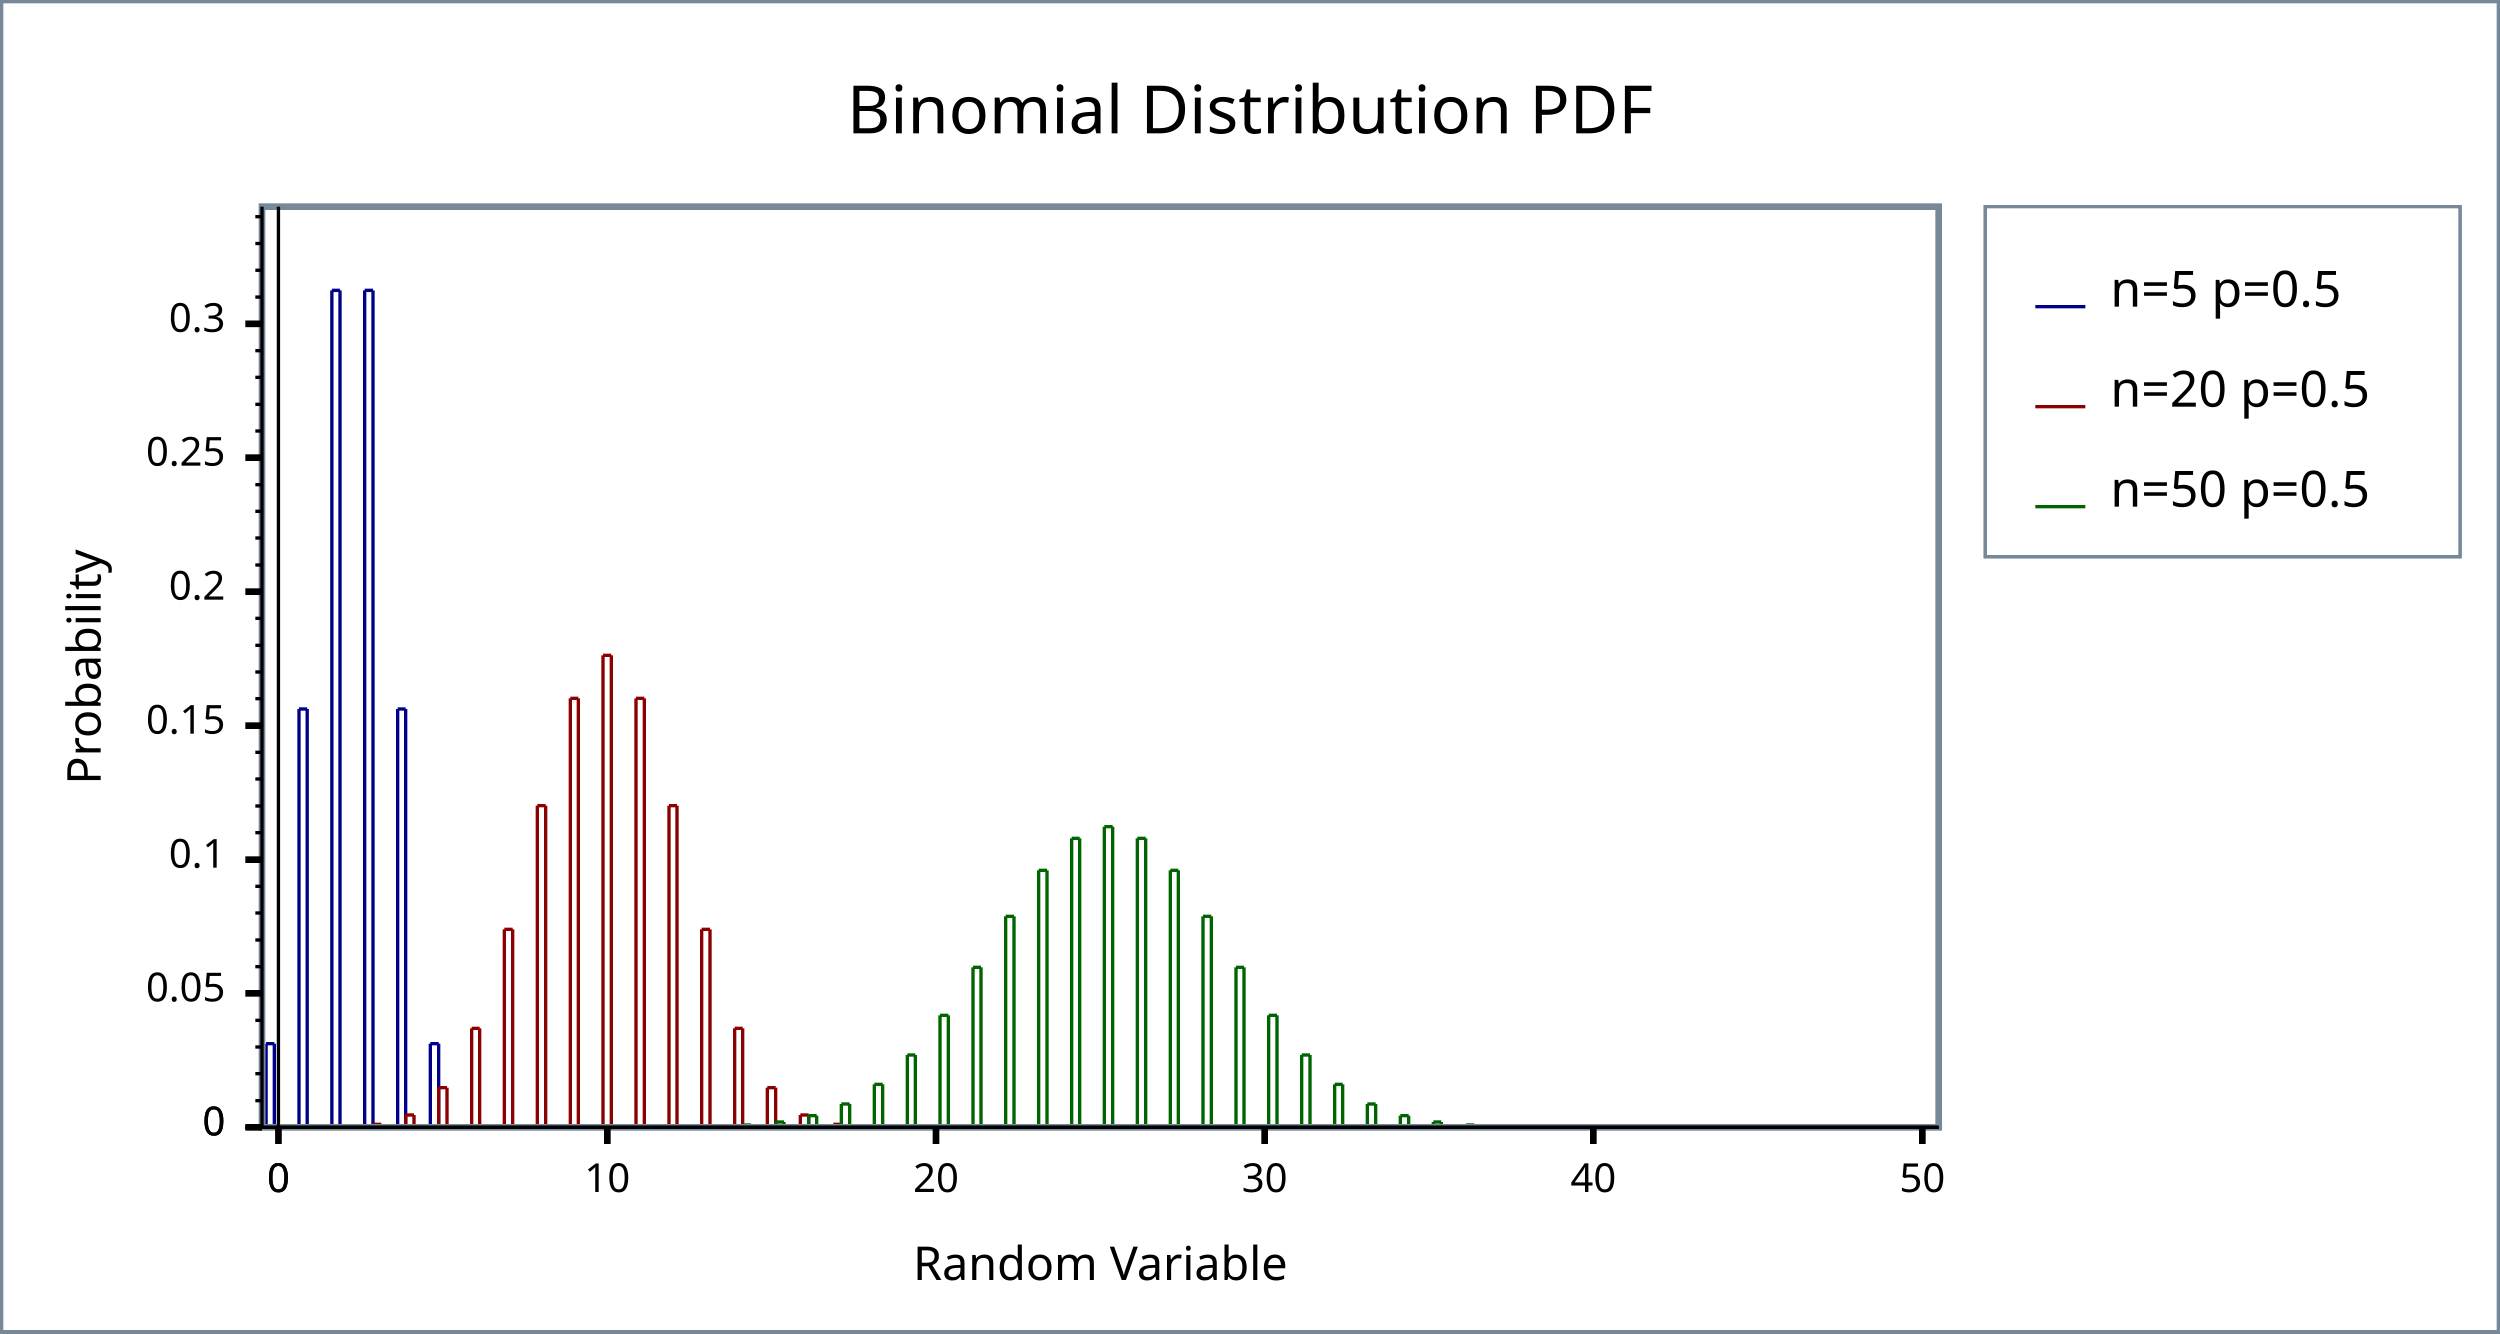
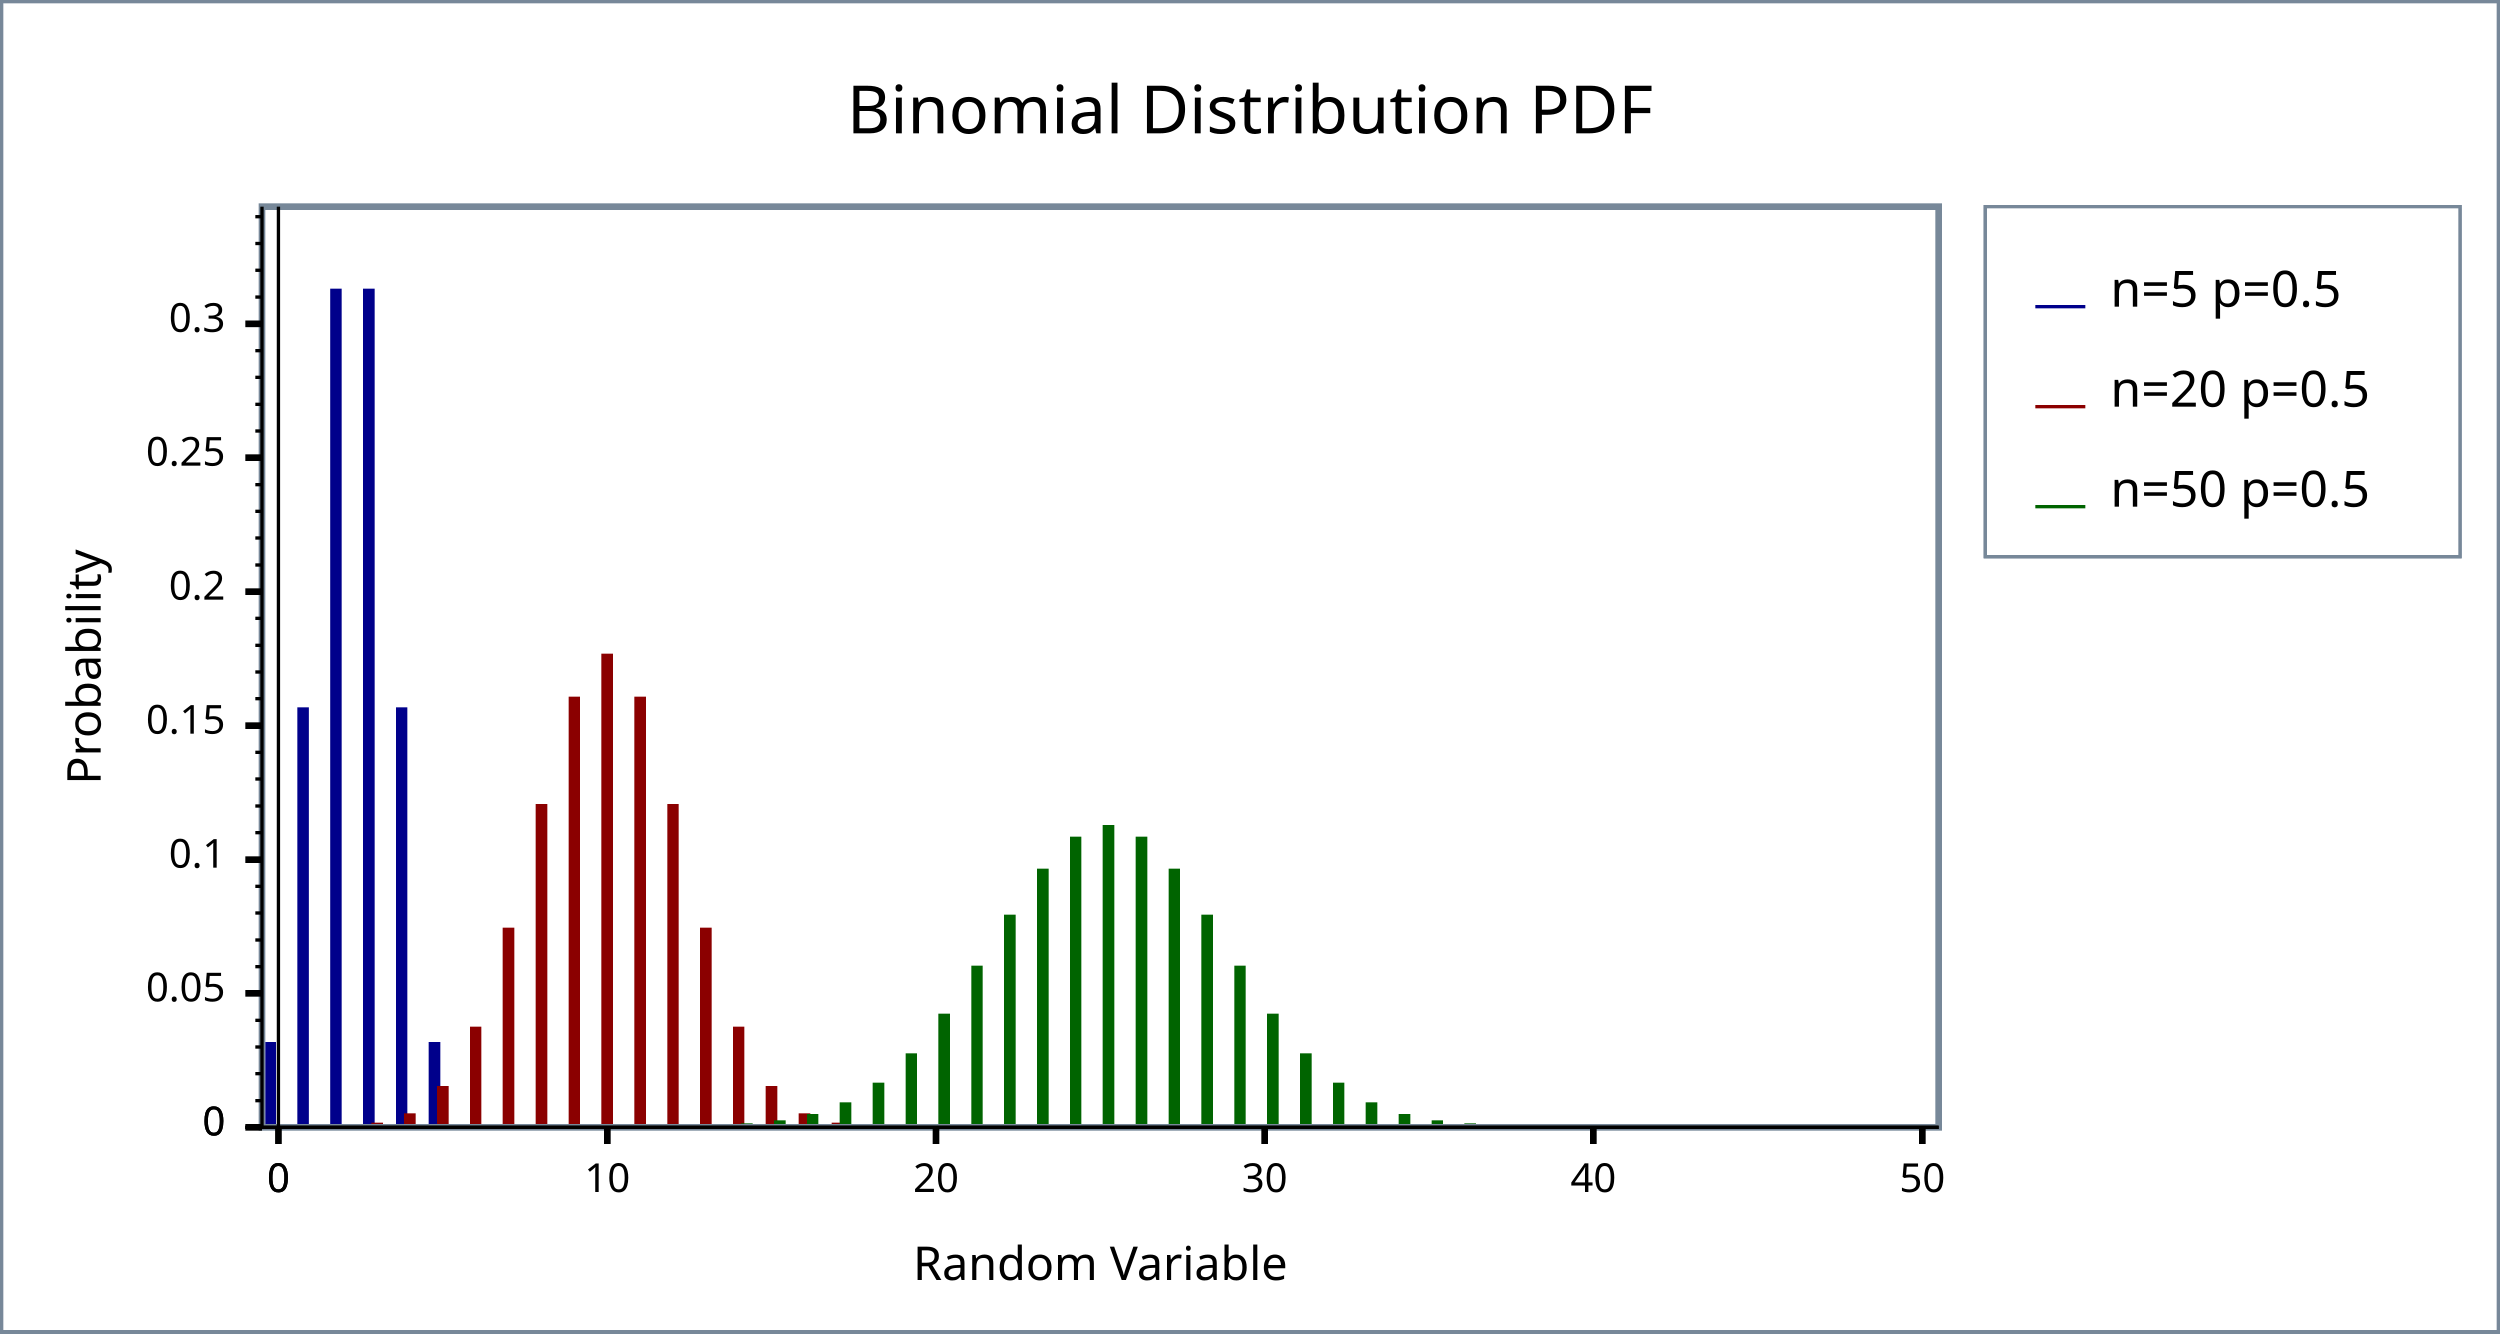
<svg xmlns="http://www.w3.org/2000/svg" width="750" height="400" version="1.1">
  <clipPath id="plot_window">
    <rect x="79.6" y="63" width="501" height="274.2" />
  </clipPath>
  <g id="imageBackground" stroke="rgb(119,136,153)" fill="rgb(255,255,255)" stroke-width="2">
    <rect x="0" y="0" width="750" height="400" />
  </g>
  <g id="plotBackground" stroke="rgb(119,136,153)" fill="rgb(255,255,255)" stroke-width="2">
    <rect x="78.6" y="62" width="503" height="276.2" />
  </g>
  <g id="yMinorGrid" stroke="rgb(200,220,255)" stroke-width="0.5" />
  <g id="yMajorGrid" stroke="rgb(200,220,255)" stroke-width="1" />
  <g id="xMinorGrid" stroke="rgb(200,220,255)" stroke-width="0.5" />
  <g id="xMajorGrid" stroke="rgb(200,220,255)" stroke-width="1" />
  <g id="yAxis" stroke="rgb(0,0,0)" stroke-width="1">
    <line x1="83.53" y1="62" x2="83.53" y2="343.2" />
    <line x1="78.6" y1="62" x2="78.6" y2="338.2" />
  </g>
  <g id="xAxis" stroke="rgb(0,0,0)" stroke-width="1">
    <line x1="73.6" y1="338.2" x2="581.6" y2="338.2" />
    <line x1="73.6" y1="338.2" x2="581.6" y2="338.2" />
  </g>
  <g id="yMinorTicks" stroke="rgb(0,0,0)" stroke-width="1">
    <path d="M76.6,330.2 L78.6,330.2 M76.6,322.1 L78.6,322.1 M76.6,314.1 L78.6,314.1 M76.6,306.1 L78.6,306.1 M76.6,290 L78.6,290 M76.6,282 L78.6,282 M76.6,273.9 L78.6,273.9 M76.6,265.9 L78.6,265.9 M76.6,249.8 L78.6,249.8 M76.6,241.8 L78.6,241.8 M76.6,233.7 L78.6,233.7 M76.6,225.7 L78.6,225.7 M76.6,209.6 L78.6,209.6 M76.6,201.6 L78.6,201.6 M76.6,193.6 L78.6,193.6 M76.6,185.5 L78.6,185.5 M76.6,169.5 L78.6,169.5 M76.6,161.4 L78.6,161.4 M76.6,153.4 L78.6,153.4 M76.6,145.4 L78.6,145.4 M76.6,129.3 L78.6,129.3 M76.6,121.3 L78.6,121.3 M76.6,113.2 L78.6,113.2 M76.6,105.2 L78.6,105.2 M76.6,89.12 L78.6,89.12 M76.6,81.08 L78.6,81.08 M76.6,73.05 L78.6,73.05 M76.6,65.01 L78.6,65.01 M76.6,338.2 L78.6,338.2 " />
  </g>
  <g id="xMinorTicks" stroke="rgb(0,0,0)" stroke-width="1" />
  <g id="yMajorTicks" stroke="rgb(0,0,0)" stroke-width="2">
    <path d="M73.6,338.2 L78.6,338.2 M73.6,298 L78.6,298 M73.6,257.9 L78.6,257.9 M73.6,217.7 L78.6,217.7 M73.6,177.5 L78.6,177.5 M73.6,137.3 L78.6,137.3 M73.6,97.15 L78.6,97.15 M73.6,338.2 L78.6,338.2 " />
  </g>
  <g id="xMajorTicks" stroke="rgb(0,0,0)" stroke-width="2">
    <path d="M83.53,338.2 L83.53,343.2 M182.2,338.2 L182.2,343.2 M280.8,338.2 L280.8,343.2 M379.4,338.2 L379.4,343.2 M478,338.2 L478,343.2 M576.7,338.2 L576.7,343.2 M83.53,338.2 L83.53,343.2 " />
  </g>
  <g id="plotLabels">
    <text x="83.53" y="357.6" text-anchor="middle" font-size="12" font-family="Verdana">0</text>
    <text x="182.2" y="357.6" text-anchor="middle" font-size="12" font-family="Verdana">10</text>
    <text x="280.8" y="357.6" text-anchor="middle" font-size="12" font-family="Verdana">20</text>
    <text x="379.4" y="357.6" text-anchor="middle" font-size="12" font-family="Verdana">30</text>
    <text x="478" y="357.6" text-anchor="middle" font-size="12" font-family="Verdana">40</text>
    <text x="576.7" y="357.6" text-anchor="middle" font-size="12" font-family="Verdana">50</text>
    <text x="83.53" y="357.6" text-anchor="middle" font-size="12" font-family="Verdana">0</text>
    <text x="67.6" y="340.6" text-anchor="end" font-size="12" font-family="Verdana">0</text>
    <text x="67.6" y="300.4" text-anchor="end" font-size="12" font-family="Verdana">0.05</text>
    <text x="67.6" y="260.3" text-anchor="end" font-size="12" font-family="Verdana">0.1</text>
    <text x="67.6" y="220.1" text-anchor="end" font-size="12" font-family="Verdana">0.15</text>
    <text x="67.6" y="179.9" text-anchor="end" font-size="12" font-family="Verdana">0.2</text>
    <text x="67.6" y="139.7" text-anchor="end" font-size="12" font-family="Verdana">0.25</text>
    <text x="67.6" y="99.55" text-anchor="end" font-size="12" font-family="Verdana">0.3</text>
    <text x="67.6" y="340.6" text-anchor="end" font-size="12" font-family="Verdana">0</text>
  </g>
  <g id="yLabel">
    <text x="30.2" y="200.1" text-anchor="middle" transform="rotate(-90 30.2 200.1 )" font-size="14" font-family="Verdana">Probability</text>
  </g>
  <g id="xLabel">
    <text x="330.1" y="384" text-anchor="middle" font-size="14" font-family="Verdana">Random Variable</text>
  </g>
  <g id="plotLines" stroke-width="2">
-     <g clip-path="url(#plot_window)" stroke="rgb(0,0,139)" fill="rgb(0,0,139)" stroke-width="1">
-       <path d="M79.83,338.2 L79.83,338.2 L79.83,313.1 M79.83,313.1 L82.3,313.1 M82.3,313.1 L82.3,338.2 M82.3,338.2 L89.7,338.2 M89.7,338.2 L89.7,212.7 M89.7,212.7 L92.16,212.7 M92.16,212.7 L92.16,338.2 M92.16,338.2 L99.56,338.2 M99.56,338.2 L99.56,87.11 M99.56,87.11 L102,87.11 M102,87.11 L102,338.2 M102,338.2 L109.4,338.2 M109.4,338.2 L109.4,87.11 M109.4,87.11 L111.9,87.11 M111.9,87.11 L111.9,338.2 M111.9,338.2 L119.3,338.2 M119.3,338.2 L119.3,212.7 M119.3,212.7 L121.7,212.7 M121.7,212.7 L121.7,338.2 M121.7,338.2 L129.1,338.2 M129.1,338.2 L129.1,313.1 M129.1,313.1 L131.6,313.1 M131.6,313.1 L131.6,338.2 M131.6,338.2 L139,338.2 M139,338.2 L139,338.2 M139,338.2 L141.5,338.2 M141.5,338.2 L141.5,338.2 M141.5,338.2 L148.9,338.2 M148.9,338.2 L148.9,338.2 M148.9,338.2 L151.3,338.2 M151.3,338.2 L151.3,338.2 M151.3,338.2 L158.7,338.2 M158.7,338.2 L158.7,338.2 M158.7,338.2 L161.2,338.2 M161.2,338.2 L161.2,338.2 M161.2,338.2 L168.6,338.2 M168.6,338.2 L168.6,338.2 M168.6,338.2 L171.1,338.2 M171.1,338.2 L171.1,338.2 M171.1,338.2 L178.5,338.2 M178.5,338.2 L178.5,338.2 M178.5,338.2 L180.9,338.2 M180.9,338.2 L180.9,338.2 M180.9,338.2 L188.3,338.2 M188.3,338.2 L188.3,338.2 M188.3,338.2 L190.8,338.2 M190.8,338.2 L190.8,338.2 M190.8,338.2 L198.2,338.2 M198.2,338.2 L198.2,338.2 M198.2,338.2 L200.7,338.2 M200.7,338.2 L200.7,338.2 M200.7,338.2 L208,338.2 M208,338.2 L208,338.2 M208,338.2 L210.5,338.2 M210.5,338.2 L210.5,338.2 M210.5,338.2 L217.9,338.2 M217.9,338.2 L217.9,338.2 M217.9,338.2 L220.4,338.2 M220.4,338.2 L220.4,338.2 M220.4,338.2 L227.8,338.2 M227.8,338.2 L227.8,338.2 M227.8,338.2 L230.2,338.2 M230.2,338.2 L230.2,338.2 M230.2,338.2 L237.6,338.2 M237.6,338.2 L237.6,338.2 M237.6,338.2 L240.1,338.2 M240.1,338.2 L240.1,338.2 M240.1,338.2 L247.5,338.2 M247.5,338.2 L247.5,338.2 M247.5,338.2 L250,338.2 M250,338.2 L250,338.2 M250,338.2 L257.4,338.2 M257.4,338.2 L257.4,338.2 M257.4,338.2 L259.8,338.2 M259.8,338.2 L259.8,338.2 M259.8,338.2 L267.2,338.2 M267.2,338.2 L267.2,338.2 M267.2,338.2 L269.7,338.2 M269.7,338.2 L269.7,338.2 M269.7,338.2 L277.1,338.2 M277.1,338.2 L277.1,338.2 M277.1,338.2 L279.6,338.2 M279.6,338.2 L279.6,338.2 M279.6,338.2 L287,338.2 M287,338.2 L287,338.2 M287,338.2 L289.4,338.2 M289.4,338.2 L289.4,338.2 M289.4,338.2 L296.8,338.2 M296.8,338.2 L296.8,338.2 M296.8,338.2 L299.3,338.2 M299.3,338.2 L299.3,338.2 M299.3,338.2 L306.7,338.2 M306.7,338.2 L306.7,338.2 M306.7,338.2 L309.1,338.2 M309.1,338.2 L309.1,338.2 M309.1,338.2 L316.5,338.2 M316.5,338.2 L316.5,338.2 M316.5,338.2 L319,338.2 M319,338.2 L319,338.2 M319,338.2 L326.4,338.2 M326.4,338.2 L326.4,338.2 M326.4,338.2 L328.9,338.2 M328.9,338.2 L328.9,338.2 M328.9,338.2 L336.3,338.2 M336.3,338.2 L336.3,338.2 M336.3,338.2 L338.7,338.2 M338.7,338.2 L338.7,338.2 M338.7,338.2 L346.1,338.2 M346.1,338.2 L346.1,338.2 M346.1,338.2 L348.6,338.2 M348.6,338.2 L348.6,338.2 M348.6,338.2 L356,338.2 M356,338.2 L356,338.2 M356,338.2 L358.5,338.2 M358.5,338.2 L358.5,338.2 M358.5,338.2 L365.9,338.2 M365.9,338.2 L365.9,338.2 M365.9,338.2 L368.3,338.2 M368.3,338.2 L368.3,338.2 M368.3,338.2 L375.7,338.2 M375.7,338.2 L375.7,338.2 M375.7,338.2 L378.2,338.2 M378.2,338.2 L378.2,338.2 M378.2,338.2 L385.6,338.2 M385.6,338.2 L385.6,338.2 M385.6,338.2 L388,338.2 M388,338.2 L388,338.2 M388,338.2 L395.4,338.2 M395.4,338.2 L395.4,338.2 M395.4,338.2 L397.9,338.2 M397.9,338.2 L397.9,338.2 M397.9,338.2 L405.3,338.2 M405.3,338.2 L405.3,338.2 M405.3,338.2 L407.8,338.2 M407.8,338.2 L407.8,338.2 M407.8,338.2 L415.2,338.2 M415.2,338.2 L415.2,338.2 M415.2,338.2 L417.6,338.2 M417.6,338.2 L417.6,338.2 M417.6,338.2 L425,338.2 M425,338.2 L425,338.2 M425,338.2 L427.5,338.2 M427.5,338.2 L427.5,338.2 M427.5,338.2 L434.9,338.2 M434.9,338.2 L434.9,338.2 M434.9,338.2 L437.4,338.2 M437.4,338.2 L437.4,338.2 M437.4,338.2 L444.8,338.2 M444.8,338.2 L444.8,338.2 M444.8,338.2 L447.2,338.2 M447.2,338.2 L447.2,338.2 M447.2,338.2 L454.6,338.2 M454.6,338.2 L454.6,338.2 M454.6,338.2 L457.1,338.2 M457.1,338.2 L457.1,338.2 M457.1,338.2 L464.5,338.2 M464.5,338.2 L464.5,338.2 M464.5,338.2 L466.9,338.2 M466.9,338.2 L466.9,338.2 M466.9,338.2 L474.3,338.2 M474.3,338.2 L474.3,338.2 M474.3,338.2 L476.8,338.2 M476.8,338.2 L476.8,338.2 M476.8,338.2 L484.2,338.2 M484.2,338.2 L484.2,338.2 M484.2,338.2 L486.7,338.2 M486.7,338.2 L486.7,338.2 M486.7,338.2 L494.1,338.2 M494.1,338.2 L494.1,338.2 M494.1,338.2 L496.5,338.2 M496.5,338.2 L496.5,338.2 M496.5,338.2 L503.9,338.2 M503.9,338.2 L503.9,338.2 M503.9,338.2 L506.4,338.2 M506.4,338.2 L506.4,338.2 M506.4,338.2 L513.8,338.2 M513.8,338.2 L513.8,338.2 M513.8,338.2 L516.3,338.2 M516.3,338.2 L516.3,338.2 M516.3,338.2 L523.7,338.2 M523.7,338.2 L523.7,338.2 M523.7,338.2 L526.1,338.2 M526.1,338.2 L526.1,338.2 M526.1,338.2 L533.5,338.2 M533.5,338.2 L533.5,338.2 M533.5,338.2 L536,338.2 M536,338.2 L536,338.2 M536,338.2 L543.4,338.2 M543.4,338.2 L543.4,338.2 M543.4,338.2 L545.8,338.2 M545.8,338.2 L545.8,338.2 M545.8,338.2 L553.2,338.2 M553.2,338.2 L553.2,338.2 M553.2,338.2 L555.7,338.2 M555.7,338.2 L555.7,338.2 M555.7,338.2 L563.1,338.2 M563.1,338.2 L563.1,338.2 M563.1,338.2 L565.6,338.2 M565.6,338.2 L565.6,338.2 M565.6,338.2 L573,338.2 M573,338.2 L573,338.2 M573,338.2 L575.4,338.2 M575.4,338.2 L575.4,338.2 M575.4,338.2 L575.4,338.2 Z" fill="rgb(0,0,139)" />
+     <g clip-path="url(#plot_window)" stroke="rgb(0,0,139)" stroke-width="1">
+       <path d="M79.83,338.2 L79.83,338.2 L79.83,313.1 L82.3,313.1 L82.3,338.2 L89.7,338.2 L89.7,212.7 L92.16,212.7 L92.16,338.2 L99.56,338.2 L99.56,87.11 L102,87.11 L102,338.2 L109.4,338.2 L109.4,87.11 L111.9,87.11 L111.9,338.2 L119.3,338.2 L119.3,212.7 L121.7,212.7 L121.7,338.2 L129.1,338.2 L129.1,313.1 L131.6,313.1 L131.6,338.2 L139,338.2 L139,338.2 L141.5,338.2 L141.5,338.2 L148.9,338.2 L148.9,338.2 L151.3,338.2 L151.3,338.2 L158.7,338.2 L158.7,338.2 L161.2,338.2 L161.2,338.2 L168.6,338.2 L168.6,338.2 L171.1,338.2 L171.1,338.2 L178.5,338.2 L178.5,338.2 L180.9,338.2 L180.9,338.2 L188.3,338.2 L188.3,338.2 L190.8,338.2 L190.8,338.2 L198.2,338.2 L198.2,338.2 L200.7,338.2 L200.7,338.2 L208,338.2 L208,338.2 L210.5,338.2 L210.5,338.2 L217.9,338.2 L217.9,338.2 L220.4,338.2 L220.4,338.2 L227.8,338.2 L227.8,338.2 L230.2,338.2 L230.2,338.2 L237.6,338.2 L237.6,338.2 L240.1,338.2 L240.1,338.2 L247.5,338.2 L247.5,338.2 L250,338.2 L250,338.2 L257.4,338.2 L257.4,338.2 L259.8,338.2 L259.8,338.2 L267.2,338.2 L267.2,338.2 L269.7,338.2 L269.7,338.2 L277.1,338.2 L277.1,338.2 L279.6,338.2 L279.6,338.2 L287,338.2 L287,338.2 L289.4,338.2 L289.4,338.2 L296.8,338.2 L296.8,338.2 L299.3,338.2 L299.3,338.2 L306.7,338.2 L306.7,338.2 L309.1,338.2 L309.1,338.2 L316.5,338.2 L316.5,338.2 L319,338.2 L319,338.2 L326.4,338.2 L326.4,338.2 L328.9,338.2 L328.9,338.2 L336.3,338.2 L336.3,338.2 L338.7,338.2 L338.7,338.2 L346.1,338.2 L346.1,338.2 L348.6,338.2 L348.6,338.2 L356,338.2 L356,338.2 L358.5,338.2 L358.5,338.2 L365.9,338.2 L365.9,338.2 L368.3,338.2 L368.3,338.2 L375.7,338.2 L375.7,338.2 L378.2,338.2 L378.2,338.2 L385.6,338.2 L385.6,338.2 L388,338.2 L388,338.2 L395.4,338.2 L395.4,338.2 L397.9,338.2 L397.9,338.2 L405.3,338.2 L405.3,338.2 L407.8,338.2 L407.8,338.2 L415.2,338.2 L415.2,338.2 L417.6,338.2 L417.6,338.2 L425,338.2 L425,338.2 L427.5,338.2 L427.5,338.2 L434.9,338.2 L434.9,338.2 L437.4,338.2 L437.4,338.2 L444.8,338.2 L444.8,338.2 L447.2,338.2 L447.2,338.2 L454.6,338.2 L454.6,338.2 L457.1,338.2 L457.1,338.2 L464.5,338.2 L464.5,338.2 L466.9,338.2 L466.9,338.2 L474.3,338.2 L474.3,338.2 L476.8,338.2 L476.8,338.2 L484.2,338.2 L484.2,338.2 L486.7,338.2 L486.7,338.2 L494.1,338.2 L494.1,338.2 L496.5,338.2 L496.5,338.2 L503.9,338.2 L503.9,338.2 L506.4,338.2 L506.4,338.2 L513.8,338.2 L513.8,338.2 L516.3,338.2 L516.3,338.2 L523.7,338.2 L523.7,338.2 L526.1,338.2 L526.1,338.2 L533.5,338.2 L533.5,338.2 L536,338.2 L536,338.2 L543.4,338.2 L543.4,338.2 L545.8,338.2 L545.8,338.2 L553.2,338.2 L553.2,338.2 L555.7,338.2 L555.7,338.2 L563.1,338.2 L563.1,338.2 L565.6,338.2 L565.6,338.2 L573,338.2 L573,338.2 L575.4,338.2 L575.4,338.2 L575.4,338.2 Z" fill="rgb(0,0,139)" />
    </g>
-     <g clip-path="url(#plot_window)" stroke="rgb(139,0,0)" fill="rgb(139,0,0)" stroke-width="1">
-       <path d="M82.3,338.2 L82.3,338.2 L82.3,338.2 M82.3,338.2 L84.76,338.2 M84.76,338.2 L84.76,338.2 M84.76,338.2 L92.16,338.2 M92.16,338.2 L92.16,338.2 M92.16,338.2 L94.63,338.2 M94.63,338.2 L94.63,338.2 M94.63,338.2 L102,338.2 M102,338.2 L102,338.1 M102,338.1 L104.5,338.1 M104.5,338.1 L104.5,338.2 M104.5,338.2 L111.9,338.2 M111.9,338.2 L111.9,337.3 M111.9,337.3 L114.4,337.3 M114.4,337.3 L114.4,338.2 M114.4,338.2 L121.7,338.2 M121.7,338.2 L121.7,334.5 M121.7,334.5 L124.2,334.5 M124.2,334.5 L124.2,338.2 M124.2,338.2 L131.6,338.2 M131.6,338.2 L131.6,326.3 M131.6,326.3 L134.1,326.3 M134.1,326.3 L134.1,338.2 M134.1,338.2 L141.5,338.2 M141.5,338.2 L141.5,308.5 M141.5,308.5 L143.9,308.5 M143.9,308.5 L143.9,338.2 M143.9,338.2 L151.3,338.2 M151.3,338.2 L151.3,278.8 M151.3,278.8 L153.8,278.8 M153.8,278.8 L153.8,338.2 M153.8,338.2 L161.2,338.2 M161.2,338.2 L161.2,241.7 M161.2,241.7 L163.7,241.7 M163.7,241.7 L163.7,338.2 M163.7,338.2 L171.1,338.2 M171.1,338.2 L171.1,209.5 M171.1,209.5 L173.5,209.5 M173.5,209.5 L173.5,338.2 M173.5,338.2 L180.9,338.2 M180.9,338.2 L180.9,196.6 M180.9,196.6 L183.4,196.6 M183.4,196.6 L183.4,338.2 M183.4,338.2 L190.8,338.2 M190.8,338.2 L190.8,209.5 M190.8,209.5 L193.3,209.5 M193.3,209.5 L193.3,338.2 M193.3,338.2 L200.7,338.2 M200.7,338.2 L200.7,241.7 M200.7,241.7 L203.1,241.7 M203.1,241.7 L203.1,338.2 M203.1,338.2 L210.5,338.2 M210.5,338.2 L210.5,278.8 M210.5,278.8 L213,278.8 M213,278.8 L213,338.2 M213,338.2 L220.4,338.2 M220.4,338.2 L220.4,308.5 M220.4,308.5 L222.8,308.5 M222.8,308.5 L222.8,338.2 M222.8,338.2 L230.2,338.2 M230.2,338.2 L230.2,326.3 M230.2,326.3 L232.7,326.3 M232.7,326.3 L232.7,338.2 M232.7,338.2 L240.1,338.2 M240.1,338.2 L240.1,334.5 M240.1,334.5 L242.6,334.5 M242.6,334.5 L242.6,338.2 M242.6,338.2 L250,338.2 M250,338.2 L250,337.3 M250,337.3 L252.4,337.3 M252.4,337.3 L252.4,338.2 M252.4,338.2 L259.8,338.2 M259.8,338.2 L259.8,338.1 M259.8,338.1 L262.3,338.1 M262.3,338.1 L262.3,338.2 M262.3,338.2 L269.7,338.2 M269.7,338.2 L269.7,338.2 M269.7,338.2 L272.2,338.2 M272.2,338.2 L272.2,338.2 M272.2,338.2 L279.6,338.2 M279.6,338.2 L279.6,338.2 M279.6,338.2 L282,338.2 M282,338.2 L282,338.2 M282,338.2 L289.4,338.2 M289.4,338.2 L289.4,338.2 M289.4,338.2 L291.9,338.2 M291.9,338.2 L291.9,338.2 M291.9,338.2 L299.3,338.2 M299.3,338.2 L299.3,338.2 M299.3,338.2 L301.7,338.2 M301.7,338.2 L301.7,338.2 M301.7,338.2 L309.1,338.2 M309.1,338.2 L309.1,338.2 M309.1,338.2 L311.6,338.2 M311.6,338.2 L311.6,338.2 M311.6,338.2 L319,338.2 M319,338.2 L319,338.2 M319,338.2 L321.5,338.2 M321.5,338.2 L321.5,338.2 M321.5,338.2 L328.9,338.2 M328.9,338.2 L328.9,338.2 M328.9,338.2 L331.3,338.2 M331.3,338.2 L331.3,338.2 M331.3,338.2 L338.7,338.2 M338.7,338.2 L338.7,338.2 M338.7,338.2 L341.2,338.2 M341.2,338.2 L341.2,338.2 M341.2,338.2 L348.6,338.2 M348.6,338.2 L348.6,338.2 M348.6,338.2 L351.1,338.2 M351.1,338.2 L351.1,338.2 M351.1,338.2 L358.5,338.2 M358.5,338.2 L358.5,338.2 M358.5,338.2 L360.9,338.2 M360.9,338.2 L360.9,338.2 M360.9,338.2 L368.3,338.2 M368.3,338.2 L368.3,338.2 M368.3,338.2 L370.8,338.2 M370.8,338.2 L370.8,338.2 M370.8,338.2 L378.2,338.2 M378.2,338.2 L378.2,338.2 M378.2,338.2 L380.6,338.2 M380.6,338.2 L380.6,338.2 M380.6,338.2 L388,338.2 M388,338.2 L388,338.2 M388,338.2 L390.5,338.2 M390.5,338.2 L390.5,338.2 M390.5,338.2 L397.9,338.2 M397.9,338.2 L397.9,338.2 M397.9,338.2 L400.4,338.2 M400.4,338.2 L400.4,338.2 M400.4,338.2 L407.8,338.2 M407.8,338.2 L407.8,338.2 M407.8,338.2 L410.2,338.2 M410.2,338.2 L410.2,338.2 M410.2,338.2 L417.6,338.2 M417.6,338.2 L417.6,338.2 M417.6,338.2 L420.1,338.2 M420.1,338.2 L420.1,338.2 M420.1,338.2 L427.5,338.2 M427.5,338.2 L427.5,338.2 M427.5,338.2 L430,338.2 M430,338.2 L430,338.2 M430,338.2 L437.4,338.2 M437.4,338.2 L437.4,338.2 M437.4,338.2 L439.8,338.2 M439.8,338.2 L439.8,338.2 M439.8,338.2 L447.2,338.2 M447.2,338.2 L447.2,338.2 M447.2,338.2 L449.7,338.2 M449.7,338.2 L449.7,338.2 M449.7,338.2 L457.1,338.2 M457.1,338.2 L457.1,338.2 M457.1,338.2 L459.5,338.2 M459.5,338.2 L459.5,338.2 M459.5,338.2 L466.9,338.2 M466.9,338.2 L466.9,338.2 M466.9,338.2 L469.4,338.2 M469.4,338.2 L469.4,338.2 M469.4,338.2 L476.8,338.2 M476.8,338.2 L476.8,338.2 M476.8,338.2 L479.3,338.2 M479.3,338.2 L479.3,338.2 M479.3,338.2 L486.7,338.2 M486.7,338.2 L486.7,338.2 M486.7,338.2 L489.1,338.2 M489.1,338.2 L489.1,338.2 M489.1,338.2 L496.5,338.2 M496.5,338.2 L496.5,338.2 M496.5,338.2 L499,338.2 M499,338.2 L499,338.2 M499,338.2 L506.4,338.2 M506.4,338.2 L506.4,338.2 M506.4,338.2 L508.9,338.2 M508.9,338.2 L508.9,338.2 M508.9,338.2 L516.3,338.2 M516.3,338.2 L516.3,338.2 M516.3,338.2 L518.7,338.2 M518.7,338.2 L518.7,338.2 M518.7,338.2 L526.1,338.2 M526.1,338.2 L526.1,338.2 M526.1,338.2 L528.6,338.2 M528.6,338.2 L528.6,338.2 M528.6,338.2 L536,338.2 M536,338.2 L536,338.2 M536,338.2 L538.5,338.2 M538.5,338.2 L538.5,338.2 M538.5,338.2 L545.8,338.2 M545.8,338.2 L545.8,338.2 M545.8,338.2 L548.3,338.2 M548.3,338.2 L548.3,338.2 M548.3,338.2 L555.7,338.2 M555.7,338.2 L555.7,338.2 M555.7,338.2 L558.2,338.2 M558.2,338.2 L558.2,338.2 M558.2,338.2 L565.6,338.2 M565.6,338.2 L565.6,338.2 M565.6,338.2 L568,338.2 M568,338.2 L568,338.2 M568,338.2 L575.4,338.2 M575.4,338.2 L575.4,338.2 M575.4,338.2 L577.9,338.2 M577.9,338.2 L577.9,338.2 M577.9,338.2 L577.9,338.2 Z" fill="rgb(139,0,0)" />
+     <g clip-path="url(#plot_window)" stroke="rgb(139,0,0)" stroke-width="1">
+       <path d="M82.3,338.2 L82.3,338.2 L82.3,338.2 L84.76,338.2 L84.76,338.2 L92.16,338.2 L92.16,338.2 L94.63,338.2 L94.63,338.2 L102,338.2 L102,338.1 L104.5,338.1 L104.5,338.2 L111.9,338.2 L111.9,337.3 L114.4,337.3 L114.4,338.2 L121.7,338.2 L121.7,334.5 L124.2,334.5 L124.2,338.2 L131.6,338.2 L131.6,326.3 L134.1,326.3 L134.1,338.2 L141.5,338.2 L141.5,308.5 L143.9,308.5 L143.9,338.2 L151.3,338.2 L151.3,278.8 L153.8,278.8 L153.8,338.2 L161.2,338.2 L161.2,241.7 L163.7,241.7 L163.7,338.2 L171.1,338.2 L171.1,209.5 L173.5,209.5 L173.5,338.2 L180.9,338.2 L180.9,196.6 L183.4,196.6 L183.4,338.2 L190.8,338.2 L190.8,209.5 L193.3,209.5 L193.3,338.2 L200.7,338.2 L200.7,241.7 L203.1,241.7 L203.1,338.2 L210.5,338.2 L210.5,278.8 L213,278.8 L213,338.2 L220.4,338.2 L220.4,308.5 L222.8,308.5 L222.8,338.2 L230.2,338.2 L230.2,326.3 L232.7,326.3 L232.7,338.2 L240.1,338.2 L240.1,334.5 L242.6,334.5 L242.6,338.2 L250,338.2 L250,337.3 L252.4,337.3 L252.4,338.2 L259.8,338.2 L259.8,338.1 L262.3,338.1 L262.3,338.2 L269.7,338.2 L269.7,338.2 L272.2,338.2 L272.2,338.2 L279.6,338.2 L279.6,338.2 L282,338.2 L282,338.2 L289.4,338.2 L289.4,338.2 L291.9,338.2 L291.9,338.2 L299.3,338.2 L299.3,338.2 L301.7,338.2 L301.7,338.2 L309.1,338.2 L309.1,338.2 L311.6,338.2 L311.6,338.2 L319,338.2 L319,338.2 L321.5,338.2 L321.5,338.2 L328.9,338.2 L328.9,338.2 L331.3,338.2 L331.3,338.2 L338.7,338.2 L338.7,338.2 L341.2,338.2 L341.2,338.2 L348.6,338.2 L348.6,338.2 L351.1,338.2 L351.1,338.2 L358.5,338.2 L358.5,338.2 L360.9,338.2 L360.9,338.2 L368.3,338.2 L368.3,338.2 L370.8,338.2 L370.8,338.2 L378.2,338.2 L378.2,338.2 L380.6,338.2 L380.6,338.2 L388,338.2 L388,338.2 L390.5,338.2 L390.5,338.2 L397.9,338.2 L397.9,338.2 L400.4,338.2 L400.4,338.2 L407.8,338.2 L407.8,338.2 L410.2,338.2 L410.2,338.2 L417.6,338.2 L417.6,338.2 L420.1,338.2 L420.1,338.2 L427.5,338.2 L427.5,338.2 L430,338.2 L430,338.2 L437.4,338.2 L437.4,338.2 L439.8,338.2 L439.8,338.2 L447.2,338.2 L447.2,338.2 L449.7,338.2 L449.7,338.2 L457.1,338.2 L457.1,338.2 L459.5,338.2 L459.5,338.2 L466.9,338.2 L466.9,338.2 L469.4,338.2 L469.4,338.2 L476.8,338.2 L476.8,338.2 L479.3,338.2 L479.3,338.2 L486.7,338.2 L486.7,338.2 L489.1,338.2 L489.1,338.2 L496.5,338.2 L496.5,338.2 L499,338.2 L499,338.2 L506.4,338.2 L506.4,338.2 L508.9,338.2 L508.9,338.2 L516.3,338.2 L516.3,338.2 L518.7,338.2 L518.7,338.2 L526.1,338.2 L526.1,338.2 L528.6,338.2 L528.6,338.2 L536,338.2 L536,338.2 L538.5,338.2 L538.5,338.2 L545.8,338.2 L545.8,338.2 L548.3,338.2 L548.3,338.2 L555.7,338.2 L555.7,338.2 L558.2,338.2 L558.2,338.2 L565.6,338.2 L565.6,338.2 L568,338.2 L568,338.2 L575.4,338.2 L575.4,338.2 L577.9,338.2 L577.9,338.2 L577.9,338.2 Z" fill="rgb(139,0,0)" />
    </g>
-     <g clip-path="url(#plot_window)" stroke="rgb(0,100,0)" fill="rgb(0,100,0)" stroke-width="1">
-       <path d="M84.76,338.2 L84.76,338.2 L84.76,338.2 M84.76,338.2 L87.23,338.2 M87.23,338.2 L87.23,338.2 M87.23,338.2 L94.63,338.2 M94.63,338.2 L94.63,338.2 M94.63,338.2 L97.09,338.2 M97.09,338.2 L97.09,338.2 M97.09,338.2 L104.5,338.2 M104.5,338.2 L104.5,338.2 M104.5,338.2 L107,338.2 M107,338.2 L107,338.2 M107,338.2 L114.4,338.2 M114.4,338.2 L114.4,338.2 M114.4,338.2 L116.8,338.2 M116.8,338.2 L116.8,338.2 M116.8,338.2 L124.2,338.2 M124.2,338.2 L124.2,338.2 M124.2,338.2 L126.7,338.2 M126.7,338.2 L126.7,338.2 M126.7,338.2 L134.1,338.2 M134.1,338.2 L134.1,338.2 M134.1,338.2 L136.5,338.2 M136.5,338.2 L136.5,338.2 M136.5,338.2 L143.9,338.2 M143.9,338.2 L143.9,338.2 M143.9,338.2 L146.4,338.2 M146.4,338.2 L146.4,338.2 M146.4,338.2 L153.8,338.2 M153.8,338.2 L153.8,338.2 M153.8,338.2 L156.3,338.2 M156.3,338.2 L156.3,338.2 M156.3,338.2 L163.7,338.2 M163.7,338.2 L163.7,338.2 M163.7,338.2 L166.1,338.2 M166.1,338.2 L166.1,338.2 M166.1,338.2 L173.5,338.2 M173.5,338.2 L173.5,338.2 M173.5,338.2 L176,338.2 M176,338.2 L176,338.2 M176,338.2 L183.4,338.2 M183.4,338.2 L183.4,338.2 M183.4,338.2 L185.9,338.2 M185.9,338.2 L185.9,338.2 M185.9,338.2 L193.3,338.2 M193.3,338.2 L193.3,338.2 M193.3,338.2 L195.7,338.2 M195.7,338.2 L195.7,338.2 M195.7,338.2 L203.1,338.2 M203.1,338.2 L203.1,338.1 M203.1,338.1 L205.6,338.1 M205.6,338.1 L205.6,338.2 M205.6,338.2 L213,338.2 M213,338.2 L213,337.9 M213,337.9 L215.4,337.9 M215.4,337.9 L215.4,338.2 M215.4,338.2 L222.8,338.2 M222.8,338.2 L222.8,337.5 M222.8,337.5 L225.3,337.5 M225.3,337.5 L225.3,338.2 M225.3,338.2 L232.7,338.2 M232.7,338.2 L232.7,336.6 M232.7,336.6 L235.2,336.6 M235.2,336.6 L235.2,338.2 M235.2,338.2 L242.6,338.2 M242.6,338.2 L242.6,334.7 M242.6,334.7 L245,334.7 M245,334.7 L245,338.2 M245,338.2 L252.4,338.2 M252.4,338.2 L252.4,331.2 M252.4,331.2 L254.9,331.2 M254.9,331.2 L254.9,338.2 M254.9,338.2 L262.3,338.2 M262.3,338.2 L262.3,325.3 M262.3,325.3 L264.8,325.3 M264.8,325.3 L264.8,338.2 M264.8,338.2 L272.2,338.2 M272.2,338.2 L272.2,316.5 M272.2,316.5 L274.6,316.5 M274.6,316.5 L274.6,338.2 M274.6,338.2 L282,338.2 M282,338.2 L282,304.6 M282,304.6 L284.5,304.6 M284.5,304.6 L284.5,338.2 M284.5,338.2 L291.9,338.2 M291.9,338.2 L291.9,290.2 M291.9,290.2 L294.3,290.2 M294.3,290.2 L294.3,338.2 M294.3,338.2 L301.7,338.2 M301.7,338.2 L301.7,274.9 M301.7,274.9 L304.2,274.9 M304.2,274.9 L304.2,338.2 M304.2,338.2 L311.6,338.2 M311.6,338.2 L311.6,261.1 M311.6,261.1 L314.1,261.1 M314.1,261.1 L314.1,338.2 M314.1,338.2 L321.5,338.2 M321.5,338.2 L321.5,251.5 M321.5,251.5 L323.9,251.5 M323.9,251.5 L323.9,338.2 M323.9,338.2 L331.3,338.2 M331.3,338.2 L331.3,248 M331.3,248 L333.8,248 M333.8,248 L333.8,338.2 M333.8,338.2 L341.2,338.2 M341.2,338.2 L341.2,251.5 M341.2,251.5 L343.7,251.5 M343.7,251.5 L343.7,338.2 M343.7,338.2 L351.1,338.2 M351.1,338.2 L351.1,261.1 M351.1,261.1 L353.5,261.1 M353.5,261.1 L353.5,338.2 M353.5,338.2 L360.9,338.2 M360.9,338.2 L360.9,274.9 M360.9,274.9 L363.4,274.9 M363.4,274.9 L363.4,338.2 M363.4,338.2 L370.8,338.2 M370.8,338.2 L370.8,290.2 M370.8,290.2 L373.2,290.2 M373.2,290.2 L373.2,338.2 M373.2,338.2 L380.6,338.2 M380.6,338.2 L380.6,304.6 M380.6,304.6 L383.1,304.6 M383.1,304.6 L383.1,338.2 M383.1,338.2 L390.5,338.2 M390.5,338.2 L390.5,316.5 M390.5,316.5 L393,316.5 M393,316.5 L393,338.2 M393,338.2 L400.4,338.2 M400.4,338.2 L400.4,325.3 M400.4,325.3 L402.8,325.3 M402.8,325.3 L402.8,338.2 M402.8,338.2 L410.2,338.2 M410.2,338.2 L410.2,331.2 M410.2,331.2 L412.7,331.2 M412.7,331.2 L412.7,338.2 M412.7,338.2 L420.1,338.2 M420.1,338.2 L420.1,334.7 M420.1,334.7 L422.6,334.7 M422.6,334.7 L422.6,338.2 M422.6,338.2 L430,338.2 M430,338.2 L430,336.6 M430,336.6 L432.4,336.6 M432.4,336.6 L432.4,338.2 M432.4,338.2 L439.8,338.2 M439.8,338.2 L439.8,337.5 M439.8,337.5 L442.3,337.5 M442.3,337.5 L442.3,338.2 M442.3,338.2 L449.7,338.2 M449.7,338.2 L449.7,337.9 M449.7,337.9 L452.2,337.9 M452.2,337.9 L452.2,338.2 M452.2,338.2 L459.5,338.2 M459.5,338.2 L459.5,338.1 M459.5,338.1 L462,338.1 M462,338.1 L462,338.2 M462,338.2 L469.4,338.2 M469.4,338.2 L469.4,338.2 M469.4,338.2 L471.9,338.2 M471.9,338.2 L471.9,338.2 M471.9,338.2 L479.3,338.2 M479.3,338.2 L479.3,338.2 M479.3,338.2 L481.7,338.2 M481.7,338.2 L481.7,338.2 M481.7,338.2 L489.1,338.2 M489.1,338.2 L489.1,338.2 M489.1,338.2 L491.6,338.2 M491.6,338.2 L491.6,338.2 M491.6,338.2 L499,338.2 M499,338.2 L499,338.2 M499,338.2 L501.5,338.2 M501.5,338.2 L501.5,338.2 M501.5,338.2 L508.9,338.2 M508.9,338.2 L508.9,338.2 M508.9,338.2 L511.3,338.2 M511.3,338.2 L511.3,338.2 M511.3,338.2 L518.7,338.2 M518.7,338.2 L518.7,338.2 M518.7,338.2 L521.2,338.2 M521.2,338.2 L521.2,338.2 M521.2,338.2 L528.6,338.2 M528.6,338.2 L528.6,338.2 M528.6,338.2 L531.1,338.2 M531.1,338.2 L531.1,338.2 M531.1,338.2 L538.5,338.2 M538.5,338.2 L538.5,338.2 M538.5,338.2 L540.9,338.2 M540.9,338.2 L540.9,338.2 M540.9,338.2 L548.3,338.2 M548.3,338.2 L548.3,338.2 M548.3,338.2 L550.8,338.2 M550.8,338.2 L550.8,338.2 M550.8,338.2 L558.2,338.2 M558.2,338.2 L558.2,338.2 M558.2,338.2 L560.6,338.2 M560.6,338.2 L560.6,338.2 M560.6,338.2 L568,338.2 M568,338.2 L568,338.2 M568,338.2 L570.5,338.2 M570.5,338.2 L570.5,338.2 M570.5,338.2 L577.9,338.2 M577.9,338.2 L577.9,338.2 M577.9,338.2 L580.4,338.2 M580.4,338.2 L580.4,338.2 M580.4,338.2 L580.4,338.2 Z" fill="rgb(0,100,0)" />
+     <g clip-path="url(#plot_window)" stroke="rgb(0,100,0)" stroke-width="1">
+       <path d="M84.76,338.2 L84.76,338.2 L84.76,338.2 L87.23,338.2 L87.23,338.2 L94.63,338.2 L94.63,338.2 L97.09,338.2 L97.09,338.2 L104.5,338.2 L104.5,338.2 L107,338.2 L107,338.2 L114.4,338.2 L114.4,338.2 L116.8,338.2 L116.8,338.2 L124.2,338.2 L124.2,338.2 L126.7,338.2 L126.7,338.2 L134.1,338.2 L134.1,338.2 L136.5,338.2 L136.5,338.2 L143.9,338.2 L143.9,338.2 L146.4,338.2 L146.4,338.2 L153.8,338.2 L153.8,338.2 L156.3,338.2 L156.3,338.2 L163.7,338.2 L163.7,338.2 L166.1,338.2 L166.1,338.2 L173.5,338.2 L173.5,338.2 L176,338.2 L176,338.2 L183.4,338.2 L183.4,338.2 L185.9,338.2 L185.9,338.2 L193.3,338.2 L193.3,338.2 L195.7,338.2 L195.7,338.2 L203.1,338.2 L203.1,338.1 L205.6,338.1 L205.6,338.2 L213,338.2 L213,337.9 L215.4,337.9 L215.4,338.2 L222.8,338.2 L222.8,337.5 L225.3,337.5 L225.3,338.2 L232.7,338.2 L232.7,336.6 L235.2,336.6 L235.2,338.2 L242.6,338.2 L242.6,334.7 L245,334.7 L245,338.2 L252.4,338.2 L252.4,331.2 L254.9,331.2 L254.9,338.2 L262.3,338.2 L262.3,325.3 L264.8,325.3 L264.8,338.2 L272.2,338.2 L272.2,316.5 L274.6,316.5 L274.6,338.2 L282,338.2 L282,304.6 L284.5,304.6 L284.5,338.2 L291.9,338.2 L291.9,290.2 L294.3,290.2 L294.3,338.2 L301.7,338.2 L301.7,274.9 L304.2,274.9 L304.2,338.2 L311.6,338.2 L311.6,261.1 L314.1,261.1 L314.1,338.2 L321.5,338.2 L321.5,251.5 L323.9,251.5 L323.9,338.2 L331.3,338.2 L331.3,248 L333.8,248 L333.8,338.2 L341.2,338.2 L341.2,251.5 L343.7,251.5 L343.7,338.2 L351.1,338.2 L351.1,261.1 L353.5,261.1 L353.5,338.2 L360.9,338.2 L360.9,274.9 L363.4,274.9 L363.4,338.2 L370.8,338.2 L370.8,290.2 L373.2,290.2 L373.2,338.2 L380.6,338.2 L380.6,304.6 L383.1,304.6 L383.1,338.2 L390.5,338.2 L390.5,316.5 L393,316.5 L393,338.2 L400.4,338.2 L400.4,325.3 L402.8,325.3 L402.8,338.2 L410.2,338.2 L410.2,331.2 L412.7,331.2 L412.7,338.2 L420.1,338.2 L420.1,334.7 L422.6,334.7 L422.6,338.2 L430,338.2 L430,336.6 L432.4,336.6 L432.4,338.2 L439.8,338.2 L439.8,337.5 L442.3,337.5 L442.3,338.2 L449.7,338.2 L449.7,337.9 L452.2,337.9 L452.2,338.2 L459.5,338.2 L459.5,338.1 L462,338.1 L462,338.2 L469.4,338.2 L469.4,338.2 L471.9,338.2 L471.9,338.2 L479.3,338.2 L479.3,338.2 L481.7,338.2 L481.7,338.2 L489.1,338.2 L489.1,338.2 L491.6,338.2 L491.6,338.2 L499,338.2 L499,338.2 L501.5,338.2 L501.5,338.2 L508.9,338.2 L508.9,338.2 L511.3,338.2 L511.3,338.2 L518.7,338.2 L518.7,338.2 L521.2,338.2 L521.2,338.2 L528.6,338.2 L528.6,338.2 L531.1,338.2 L531.1,338.2 L538.5,338.2 L538.5,338.2 L540.9,338.2 L540.9,338.2 L548.3,338.2 L548.3,338.2 L550.8,338.2 L550.8,338.2 L558.2,338.2 L558.2,338.2 L560.6,338.2 L560.6,338.2 L568,338.2 L568,338.2 L570.5,338.2 L570.5,338.2 L577.9,338.2 L577.9,338.2 L580.4,338.2 L580.4,338.2 L580.4,338.2 Z" fill="rgb(0,100,0)" />
    </g>
  </g>
  <g id="plotPoints" clip-path="url(#plot_window)">
    <g stroke="rgb(0,0,0)" />
    <g stroke="rgb(0,0,0)" />
    <g stroke="rgb(0,0,0)" />
  </g>
  <g id="limitPoints" stroke="rgb(119,136,153)" fill="rgb(250,235,215)" />
  <g id="legendBackground" stroke="rgb(119,136,153)" fill="rgb(255,255,255)" stroke-width="1">
    <rect x="595.6" y="62" width="142.4" height="105" />
    <rect x="595.6" y="62" width="142.4" height="105" />
  </g>
  <g id="legendPoints">
    <g stroke="rgb(0,0,139)" stroke-width="1">
      <line x1="610.6" y1="92" x2="625.6" y2="92" />
    </g>
    <g stroke="rgb(139,0,0)" stroke-width="1">
      <line x1="610.6" y1="122" x2="625.6" y2="122" />
    </g>
    <g stroke="rgb(0,100,0)" stroke-width="1">
      <line x1="610.6" y1="152" x2="625.6" y2="152" />
    </g>
  </g>
  <g id="legendText">
    <text x="633.1" y="92" font-size="15" font-family="Verdana">n=5 p=0.5</text>
    <text x="633.1" y="122" font-size="15" font-family="Verdana">n=20 p=0.5</text>
    <text x="633.1" y="152" font-size="15" font-family="Verdana">n=50 p=0.5</text>
  </g>
  <g id="title">
    <text x="375" y="40" text-anchor="middle" font-size="20" font-family="Verdana">Binomial Distribution PDF</text>
  </g>
</svg>
